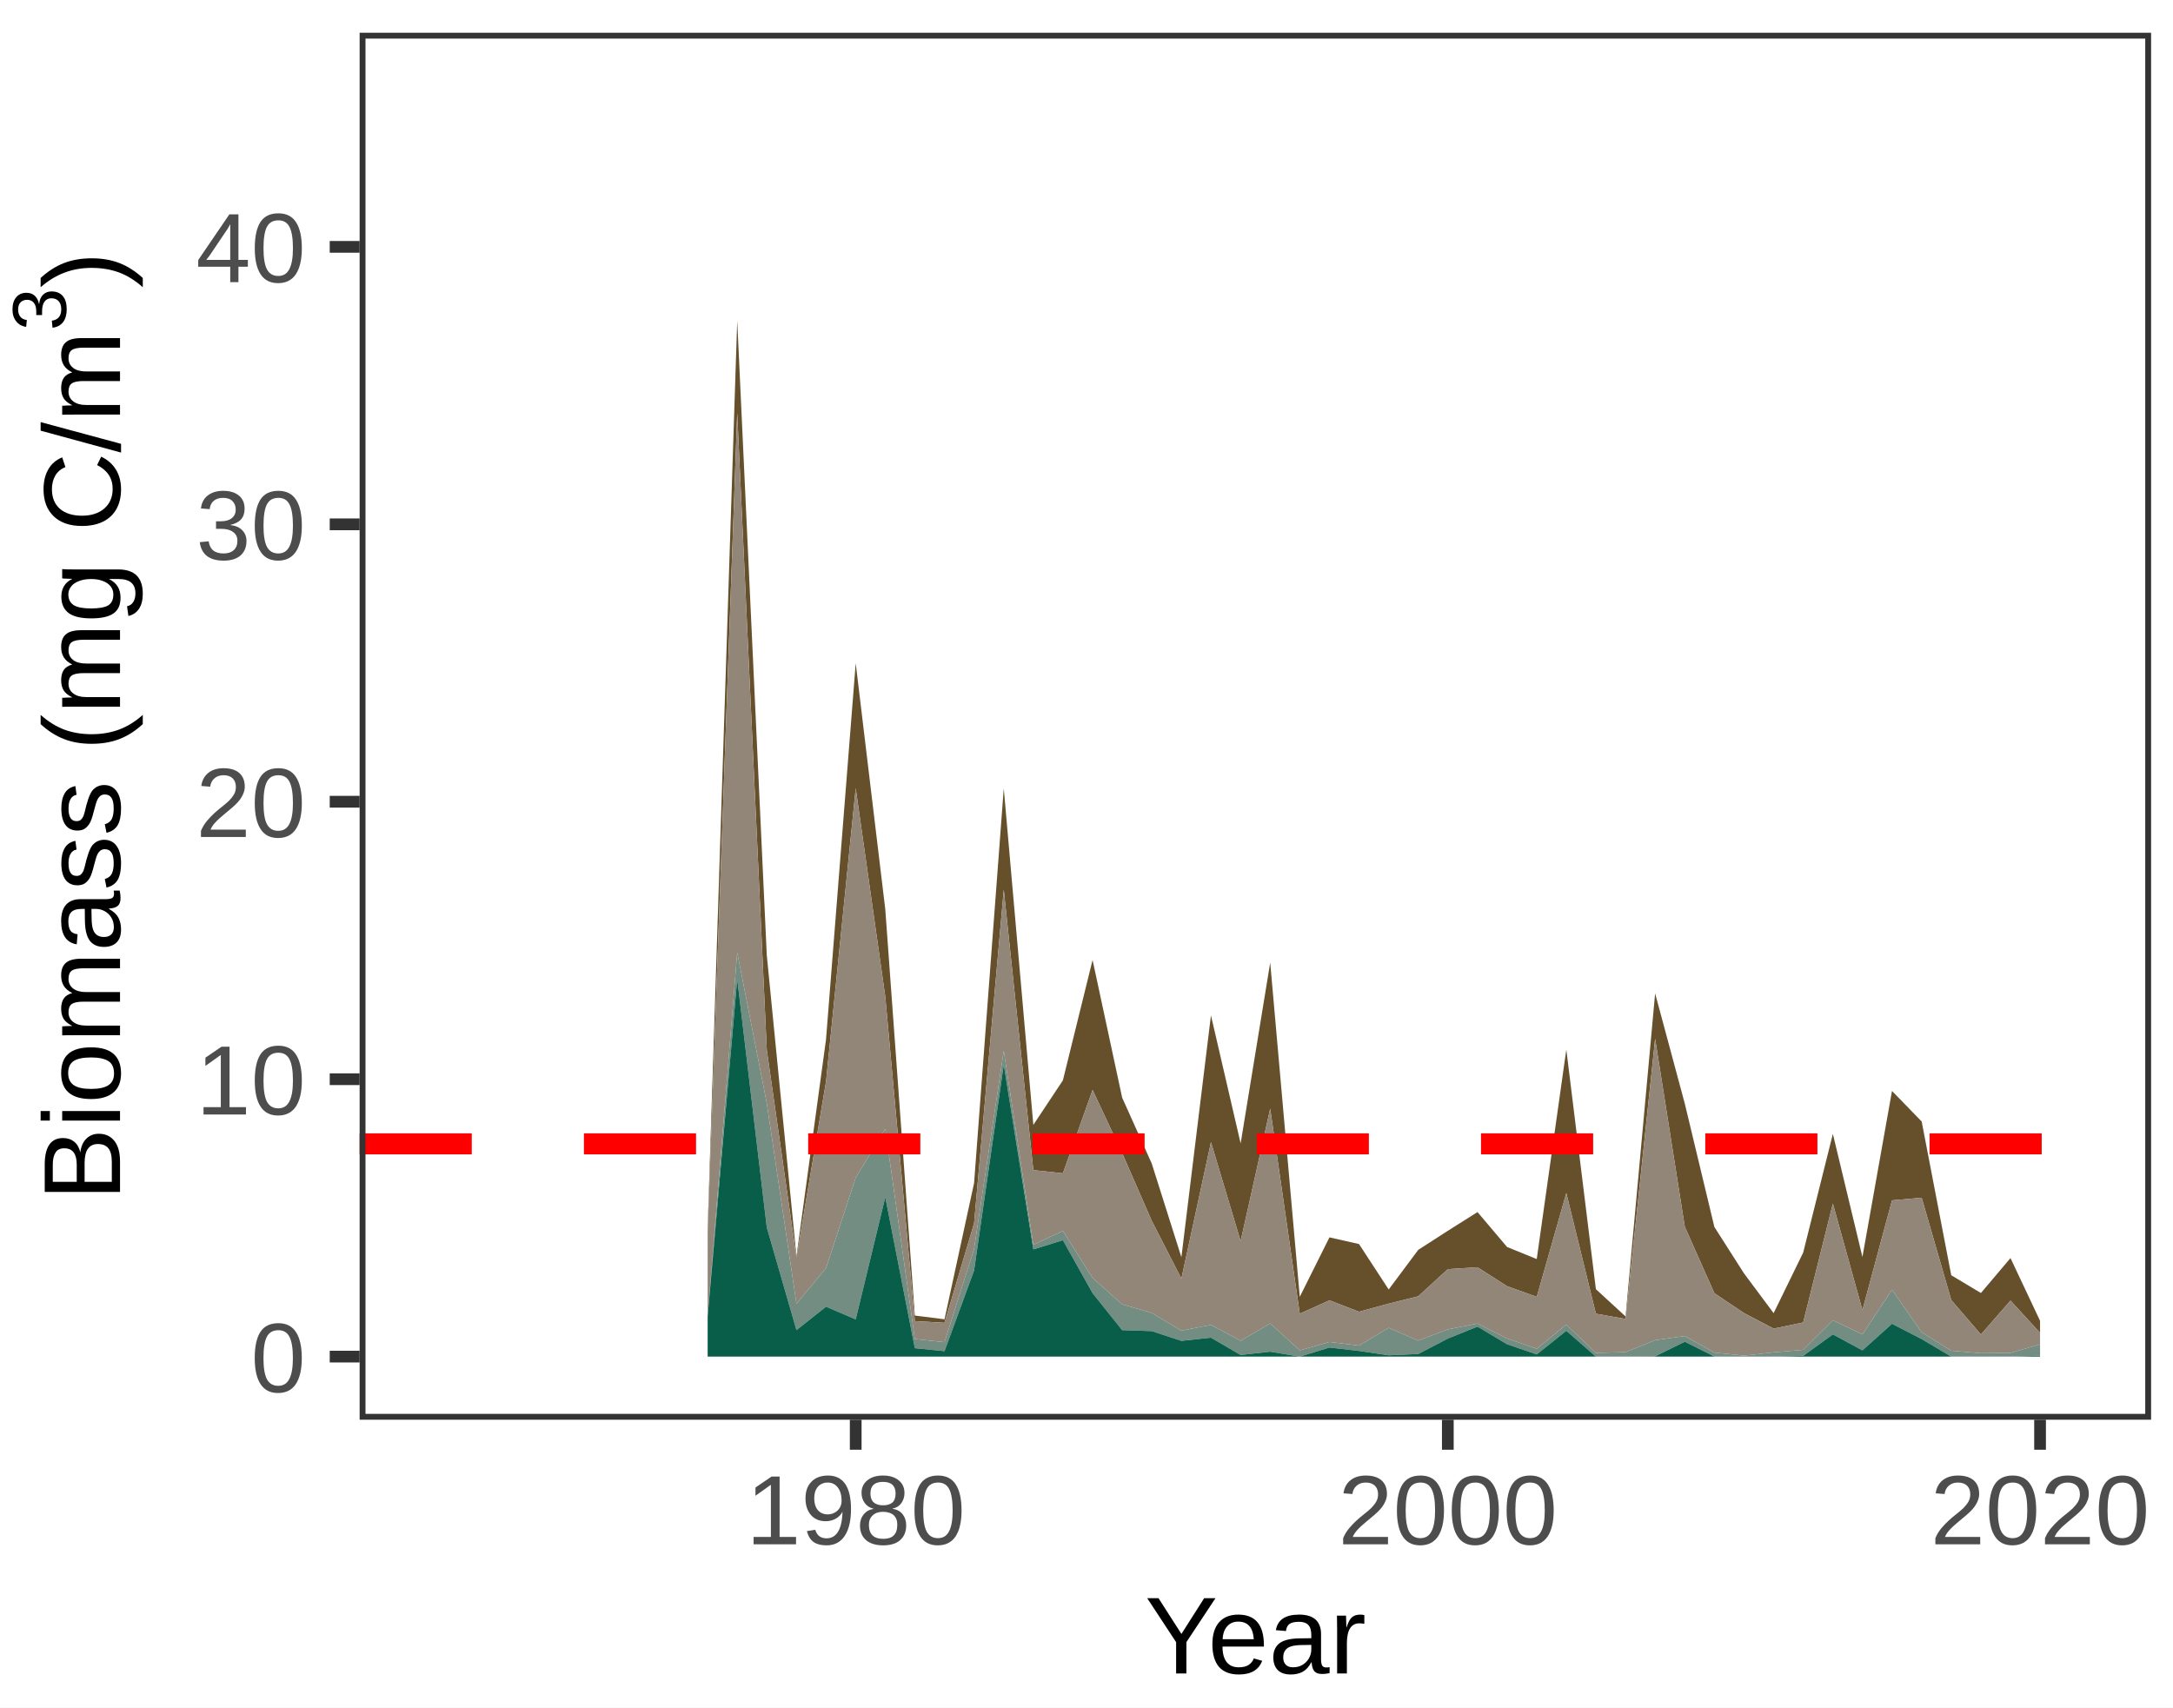
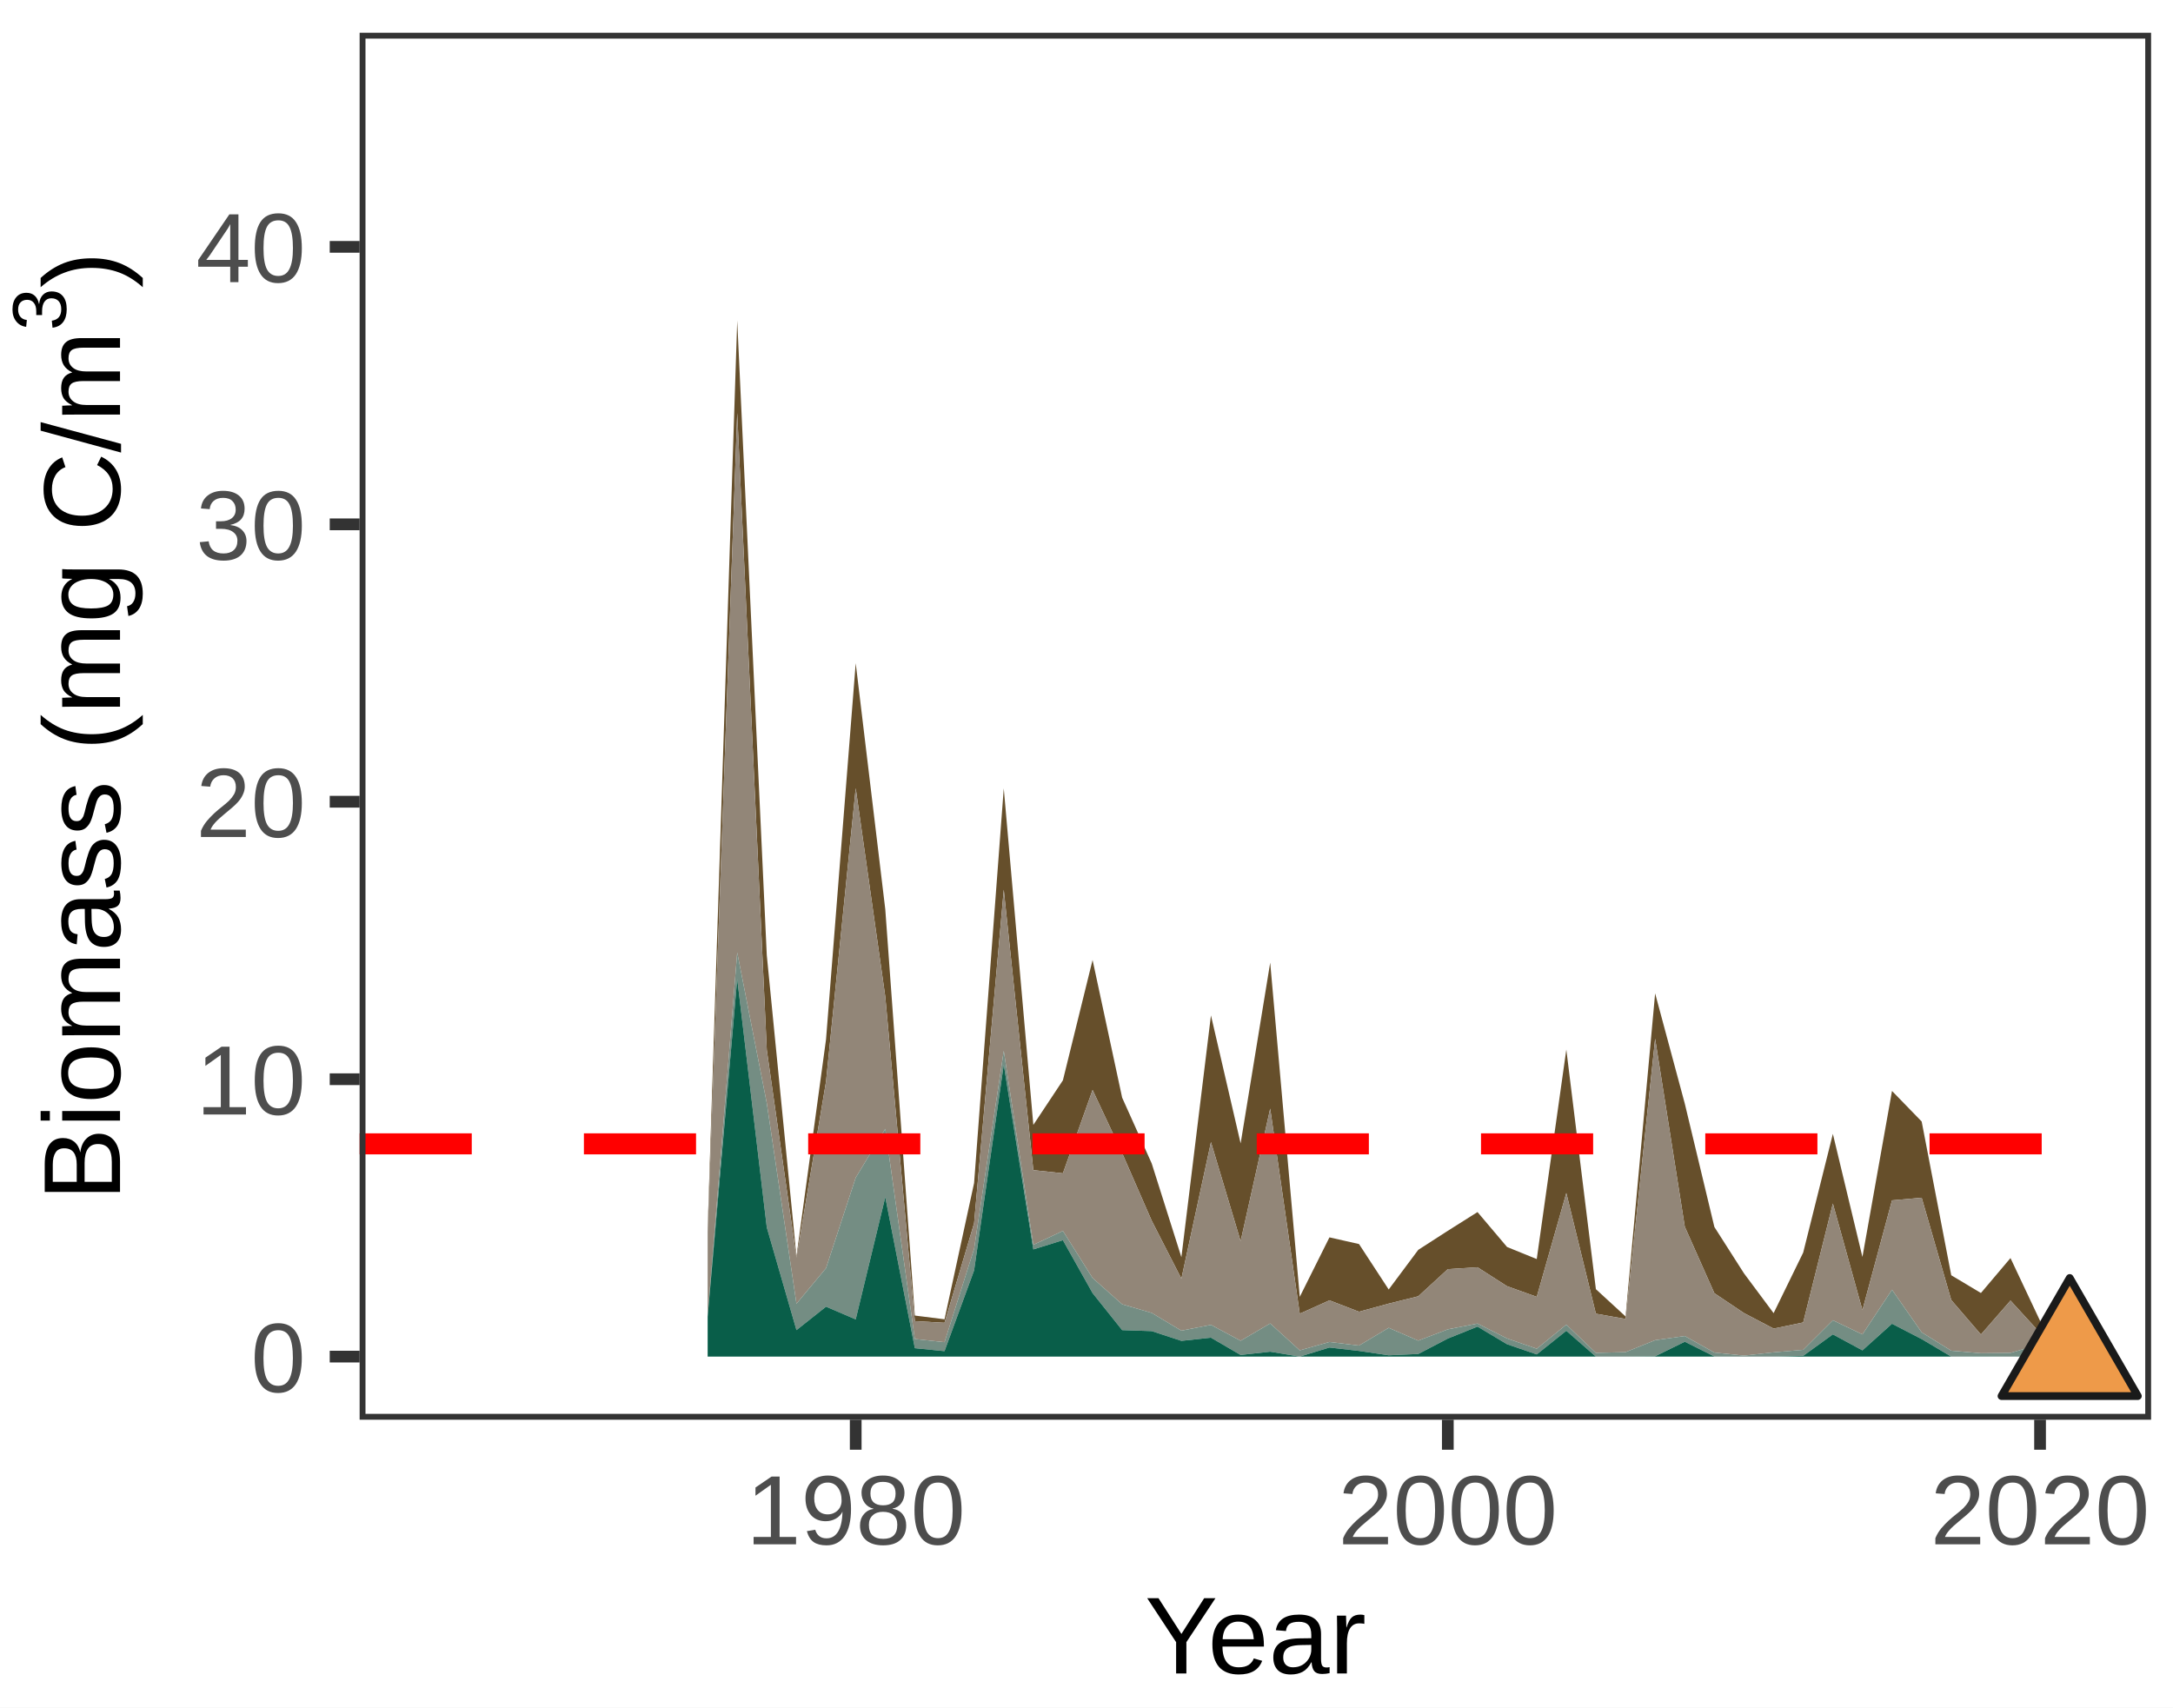
<svg xmlns="http://www.w3.org/2000/svg" class="svglite" width="198.43pt" height="155.91pt" viewBox="0 0 198.43 155.91">
  <defs>
    <style type="text/css">
    .svglite line, .svglite polyline, .svglite polygon, .svglite path, .svglite rect, .svglite circle {
      fill: none;
      stroke: #000000;
      stroke-linecap: round;
      stroke-linejoin: round;
      stroke-miterlimit: 10.00;
    }
  </style>
  </defs>
  <rect width="100%" height="100%" style="stroke: none; fill: #FFFFFF;" />
  <defs>
    <clipPath id="cpMC4wMHwxOTguNDN8MC4wMHwxNTUuOTE=">
      <rect x="0.00" y="0.00" width="198.43" height="155.91" />
    </clipPath>
  </defs>
  <g clip-path="url(#cpMC4wMHwxOTguNDN8MC4wMHwxNTUuOTE=)">
    <rect x="0.00" y="0.00" width="198.43" height="155.91" style="stroke-width: 1.07; stroke: #FFFFFF; fill: #FFFFFF;" />
  </g>
  <defs>
    <clipPath id="cpMzIuODR8MTk2LjQzfDIuOTl8MTI5LjY0">
      <rect x="32.84" y="2.99" width="163.59" height="126.65" />
    </clipPath>
  </defs>
  <g clip-path="url(#cpMzIuODR8MTk2LjQzfDIuOTl8MTI5LjY0)">
    <rect x="32.84" y="2.99" width="163.59" height="126.65" style="stroke-width: 1.07; stroke: none; fill: #FFFFFF;" />
    <polygon points="64.62,112.12 67.32,29.27 70.02,87.23 72.73,114.71 75.43,94.91 78.14,60.56 80.84,83.03 83.54,120.13 86.25,120.47 88.95,108.03 91.66,71.99 94.36,102.72 97.06,98.65 99.77,87.66 102.47,100.23 105.17,106.24 107.88,114.80 110.58,92.72 113.29,104.41 115.99,87.90 118.69,118.42 121.40,112.99 124.10,113.60 126.81,117.75 129.51,114.13 132.21,112.39 134.92,110.68 137.62,113.87 140.33,114.97 143.03,95.84 145.73,117.72 148.44,120.21 151.14,90.71 153.85,100.78 156.55,112.04 159.25,116.27 161.96,119.91 164.66,114.38 167.37,103.54 170.07,114.78 172.77,99.62 175.48,102.41 178.18,116.45 180.89,118.07 183.59,114.88 186.29,120.61 186.29,121.71 183.59,118.76 180.89,121.86 178.18,118.71 175.48,109.37 172.77,109.61 170.07,119.63 167.37,109.90 164.66,120.76 161.96,121.32 159.25,119.90 156.55,118.09 153.85,112.02 151.14,94.85 148.44,120.44 145.73,119.96 143.03,108.94 140.33,118.42 137.62,117.45 134.92,115.72 132.21,115.89 129.51,118.37 126.81,119.04 124.10,119.78 121.40,118.74 118.69,119.96 115.99,101.23 113.29,113.34 110.58,104.29 107.88,116.76 105.17,111.47 102.47,105.29 99.77,99.53 97.06,107.14 94.36,106.85 91.66,81.24 88.95,111.70 86.25,120.79 83.54,120.64 80.84,91.00 78.14,71.97 75.43,98.76 72.73,114.83 70.02,95.87 67.32,37.71 64.62,112.49 " style="stroke-width: 0.00; stroke: none; fill: #664F2B;" />
    <polyline points="64.62,112.12 67.32,29.27 70.02,87.23 72.73,114.71 75.43,94.91 78.14,60.56 80.84,83.03 83.54,120.13 86.25,120.47 88.95,108.03 91.66,71.99 94.36,102.72 97.06,98.65 99.77,87.66 102.47,100.23 105.17,106.24 107.88,114.80 110.58,92.72 113.29,104.41 115.99,87.90 118.69,118.42 121.40,112.99 124.10,113.60 126.81,117.75 129.51,114.13 132.21,112.39 134.92,110.68 137.62,113.87 140.33,114.97 143.03,95.84 145.73,117.72 148.44,120.21 151.14,90.71 153.85,100.78 156.55,112.04 159.25,116.27 161.96,119.91 164.66,114.38 167.37,103.54 170.07,114.78 172.77,99.62 175.48,102.41 178.18,116.45 180.89,118.07 183.59,114.88 186.29,120.61 " style="stroke-width: 1.07; stroke: none;" />
    <polygon points="64.62,112.49 67.32,37.71 70.02,95.87 72.73,114.83 75.43,98.76 78.14,71.97 80.84,91.00 83.54,120.64 86.25,120.79 88.95,111.70 91.66,81.24 94.36,106.85 97.06,107.14 99.77,99.53 102.47,105.29 105.17,111.47 107.88,116.76 110.58,104.29 113.29,113.34 115.99,101.23 118.69,119.96 121.40,118.74 124.10,119.78 126.81,119.04 129.51,118.37 132.21,115.89 134.92,115.72 137.62,117.45 140.33,118.42 143.03,108.94 145.73,119.96 148.44,120.44 151.14,94.85 153.85,112.02 156.55,118.09 159.25,119.90 161.96,121.32 164.66,120.76 167.37,109.90 170.07,119.63 172.77,109.61 175.48,109.37 178.18,118.71 180.89,121.86 183.59,118.76 186.29,121.71 186.29,122.76 183.59,123.54 180.89,123.57 178.18,123.34 175.48,121.66 172.77,117.77 170.07,121.85 167.37,120.56 164.66,123.26 161.96,123.49 159.25,123.79 156.55,123.51 153.85,122.00 151.14,122.38 148.44,123.47 145.73,123.54 143.03,120.96 140.33,123.16 137.62,122.22 134.92,120.86 132.21,121.39 129.51,122.42 126.81,121.25 124.10,122.87 121.40,122.54 118.69,123.31 115.99,120.85 113.29,122.43 110.58,120.98 107.88,121.51 105.17,119.89 102.47,119.10 99.77,116.70 97.06,112.40 94.36,113.67 91.66,95.95 88.95,114.04 86.25,122.56 83.54,122.27 80.84,103.08 78.14,107.54 75.43,115.80 72.73,119.05 70.02,100.74 67.32,86.98 64.62,120.22 " style="stroke-width: 0.00; stroke: none; fill: #928678;" />
    <polyline points="64.62,112.49 67.32,37.71 70.02,95.87 72.73,114.83 75.43,98.76 78.14,71.97 80.84,91.00 83.54,120.64 86.25,120.79 88.95,111.70 91.66,81.24 94.36,106.85 97.06,107.14 99.77,99.53 102.47,105.29 105.17,111.47 107.88,116.76 110.58,104.29 113.29,113.34 115.99,101.23 118.69,119.96 121.40,118.74 124.10,119.78 126.81,119.04 129.51,118.37 132.21,115.89 134.92,115.72 137.62,117.45 140.33,118.42 143.03,108.94 145.73,119.96 148.44,120.44 151.14,94.85 153.85,112.02 156.55,118.09 159.25,119.90 161.96,121.32 164.66,120.76 167.37,109.90 170.07,119.63 172.77,109.61 175.48,109.37 178.18,118.71 180.89,121.86 183.59,118.76 186.29,121.71 " style="stroke-width: 1.07; stroke: none;" />
    <polygon points="64.62,120.22 67.32,86.98 70.02,100.74 72.73,119.05 75.43,115.80 78.14,107.54 80.84,103.08 83.54,122.27 86.25,122.56 88.95,114.04 91.66,95.95 94.36,113.67 97.06,112.40 99.77,116.70 102.47,119.10 105.17,119.89 107.88,121.51 110.58,120.98 113.29,122.43 115.99,120.85 118.69,123.31 121.40,122.54 124.10,122.87 126.81,121.25 129.51,122.42 132.21,121.39 134.92,120.86 137.62,122.22 140.33,123.16 143.03,120.96 145.73,123.54 148.44,123.47 151.14,122.38 153.85,122.00 156.55,123.51 159.25,123.79 161.96,123.49 164.66,123.26 167.37,120.56 170.07,121.85 172.77,117.77 175.48,121.66 178.18,123.34 180.89,123.57 183.59,123.54 186.29,122.76 186.29,123.80 183.59,123.88 180.89,123.86 178.18,123.88 175.48,122.28 172.77,120.88 170.07,123.31 167.37,121.85 164.66,123.81 161.96,123.88 159.25,123.88 156.55,123.87 153.85,122.52 151.14,123.85 148.44,123.88 145.73,123.88 143.03,121.52 140.33,123.68 137.62,122.75 134.92,121.14 132.21,122.23 129.51,123.64 126.81,123.76 124.10,123.36 121.40,123.05 118.69,123.88 115.99,123.43 113.29,123.73 110.58,122.15 107.88,122.44 105.17,121.55 102.47,121.46 99.77,118.08 97.06,113.25 94.36,114.09 91.66,97.22 88.95,116.01 86.25,123.38 83.54,123.11 80.84,109.32 78.14,120.48 75.43,119.32 72.73,121.46 70.02,112.08 67.32,89.40 64.62,120.23 " style="stroke-width: 0.00; stroke: none; fill: #748D83;" />
    <polyline points="64.62,120.22 67.32,86.98 70.02,100.74 72.73,119.05 75.43,115.80 78.14,107.54 80.84,103.08 83.54,122.27 86.25,122.56 88.95,114.04 91.66,95.95 94.36,113.67 97.06,112.40 99.77,116.70 102.47,119.10 105.17,119.89 107.88,121.51 110.58,120.98 113.29,122.43 115.99,120.85 118.69,123.31 121.40,122.54 124.10,122.87 126.81,121.25 129.51,122.42 132.21,121.39 134.92,120.86 137.62,122.22 140.33,123.16 143.03,120.96 145.73,123.54 148.44,123.47 151.14,122.38 153.85,122.00 156.55,123.51 159.25,123.79 161.96,123.49 164.66,123.26 167.37,120.56 170.07,121.85 172.77,117.77 175.48,121.66 178.18,123.34 180.89,123.57 183.59,123.54 186.29,122.76 " style="stroke-width: 1.07; stroke: none;" />
    <polygon points="64.62,120.23 67.32,89.40 70.02,112.08 72.73,121.46 75.43,119.32 78.14,120.48 80.84,109.32 83.54,123.11 86.25,123.38 88.95,116.01 91.66,97.22 94.36,114.09 97.06,113.25 99.77,118.08 102.47,121.46 105.17,121.55 107.88,122.44 110.58,122.15 113.29,123.73 115.99,123.43 118.69,123.88 121.40,123.05 124.10,123.36 126.81,123.76 129.51,123.64 132.21,122.23 134.92,121.14 137.62,122.75 140.33,123.68 143.03,121.52 145.73,123.88 148.44,123.88 151.14,123.85 153.85,122.52 156.55,123.87 159.25,123.88 161.96,123.88 164.66,123.81 167.37,121.85 170.07,123.31 172.77,120.88 175.48,122.28 178.18,123.88 180.89,123.86 183.59,123.88 186.29,123.80 186.29,123.88 183.59,123.88 180.89,123.88 178.18,123.88 175.48,123.88 172.77,123.88 170.07,123.88 167.37,123.88 164.66,123.88 161.96,123.88 159.25,123.88 156.55,123.88 153.85,123.88 151.14,123.88 148.44,123.88 145.73,123.88 143.03,123.88 140.33,123.88 137.62,123.88 134.92,123.88 132.21,123.88 129.51,123.88 126.81,123.88 124.10,123.88 121.40,123.88 118.69,123.88 115.99,123.88 113.29,123.88 110.58,123.88 107.88,123.88 105.17,123.88 102.47,123.88 99.77,123.88 97.06,123.88 94.36,123.88 91.66,123.88 88.95,123.88 86.25,123.88 83.54,123.88 80.84,123.88 78.14,123.88 75.43,123.88 72.73,123.88 70.02,123.88 67.32,123.88 64.62,123.88 " style="stroke-width: 0.00; stroke: none; fill: #095E49;" />
    <polyline points="64.62,120.23 67.32,89.40 70.02,112.08 72.73,121.46 75.43,119.32 78.14,120.48 80.84,109.32 83.54,123.11 86.25,123.38 88.95,116.01 91.66,97.22 94.36,114.09 97.06,113.25 99.77,118.08 102.47,121.46 105.17,121.55 107.88,122.44 110.58,122.15 113.29,123.73 115.99,123.43 118.69,123.88 121.40,123.05 124.10,123.36 126.81,123.76 129.51,123.64 132.21,122.23 134.92,121.14 137.62,122.75 140.33,123.68 143.03,121.52 145.73,123.88 148.44,123.88 151.14,123.85 153.85,122.52 156.55,123.87 159.25,123.88 161.96,123.88 164.66,123.81 167.37,121.85 170.07,123.31 172.77,120.88 175.48,122.28 178.18,123.88 180.89,123.86 183.59,123.88 186.29,123.80 " style="stroke-width: 1.07; stroke: none;" />
+     <polygon points="189.00,116.70 195.22,127.48 182.77,127.48 " style="stroke-width: 0.71; stroke: #1A1A1A; fill: #EE9A49;" />
    <line x1="32.84" y1="104.45" x2="196.43" y2="104.45" style="stroke-width: 1.92; stroke: #FF0000; stroke-dasharray: 10.24,10.24; stroke-linecap: butt;" />
    <rect x="32.84" y="2.99" width="163.59" height="126.65" style="stroke-width: 1.07; stroke: #333333;" />
  </g>
  <g clip-path="url(#cpMC4wMHwxOTguNDN8MC4wMHwxNTUuOTE=)">
    <text x="27.91" y="127.11" text-anchor="end" style="font-size: 9.00px; fill: #4D4D4D; font-family: Arial;" textLength="5.00px" lengthAdjust="spacingAndGlyphs">0</text>
    <text x="27.91" y="101.77" text-anchor="end" style="font-size: 9.00px; fill: #4D4D4D; font-family: Arial;" textLength="10.01px" lengthAdjust="spacingAndGlyphs">10</text>
    <text x="27.91" y="76.43" text-anchor="end" style="font-size: 9.00px; fill: #4D4D4D; font-family: Arial;" textLength="10.01px" lengthAdjust="spacingAndGlyphs">20</text>
    <text x="27.91" y="51.10" text-anchor="end" style="font-size: 9.00px; fill: #4D4D4D; font-family: Arial;" textLength="10.01px" lengthAdjust="spacingAndGlyphs">30</text>
    <text x="27.91" y="25.76" text-anchor="end" style="font-size: 9.00px; fill: #4D4D4D; font-family: Arial;" textLength="10.01px" lengthAdjust="spacingAndGlyphs">40</text>
    <polyline points="30.11,123.88 32.84,123.88 " style="stroke-width: 1.07; stroke: #333333; stroke-linecap: butt;" />
    <polyline points="30.11,98.55 32.84,98.55 " style="stroke-width: 1.07; stroke: #333333; stroke-linecap: butt;" />
    <polyline points="30.11,73.21 32.84,73.21 " style="stroke-width: 1.07; stroke: #333333; stroke-linecap: butt;" />
    <polyline points="30.11,47.88 32.84,47.88 " style="stroke-width: 1.07; stroke: #333333; stroke-linecap: butt;" />
    <polyline points="30.11,22.54 32.84,22.54 " style="stroke-width: 1.07; stroke: #333333; stroke-linecap: butt;" />
    <polyline points="78.14,132.38 78.14,129.64 " style="stroke-width: 1.07; stroke: #333333; stroke-linecap: butt;" />
    <polyline points="132.21,132.38 132.21,129.64 " style="stroke-width: 1.07; stroke: #333333; stroke-linecap: butt;" />
    <polyline points="186.29,132.38 186.29,129.64 " style="stroke-width: 1.07; stroke: #333333; stroke-linecap: butt;" />
    <text x="78.14" y="141.02" text-anchor="middle" style="font-size: 9.00px; fill: #4D4D4D; font-family: Arial;" textLength="20.02px" lengthAdjust="spacingAndGlyphs">1980</text>
    <text x="132.21" y="141.02" text-anchor="middle" style="font-size: 9.00px; fill: #4D4D4D; font-family: Arial;" textLength="20.02px" lengthAdjust="spacingAndGlyphs">2000</text>
    <text x="186.29" y="141.02" text-anchor="middle" style="font-size: 9.00px; fill: #4D4D4D; font-family: Arial;" textLength="20.02px" lengthAdjust="spacingAndGlyphs">2020</text>
    <text x="114.64" y="152.81" text-anchor="middle" style="font-size: 10.00px; font-family: Arial;" textLength="20.22px" lengthAdjust="spacingAndGlyphs">Year</text>
    <text transform="translate(10.96,109.67) rotate(-90)" style="font-size: 10.00px; font-family: Arial;" textLength="79.48px" lengthAdjust="spacingAndGlyphs">Biomass (mg C/m</text>
    <text transform="translate(6.03,30.19) rotate(-90)" style="font-size: 7.00px; font-family: Arial;" textLength="3.90px" lengthAdjust="spacingAndGlyphs">3</text>
    <text transform="translate(10.96,26.29) rotate(-90)" style="font-size: 10.00px; font-family: Arial;" textLength="3.33px" lengthAdjust="spacingAndGlyphs">)</text>
  </g>
</svg>
